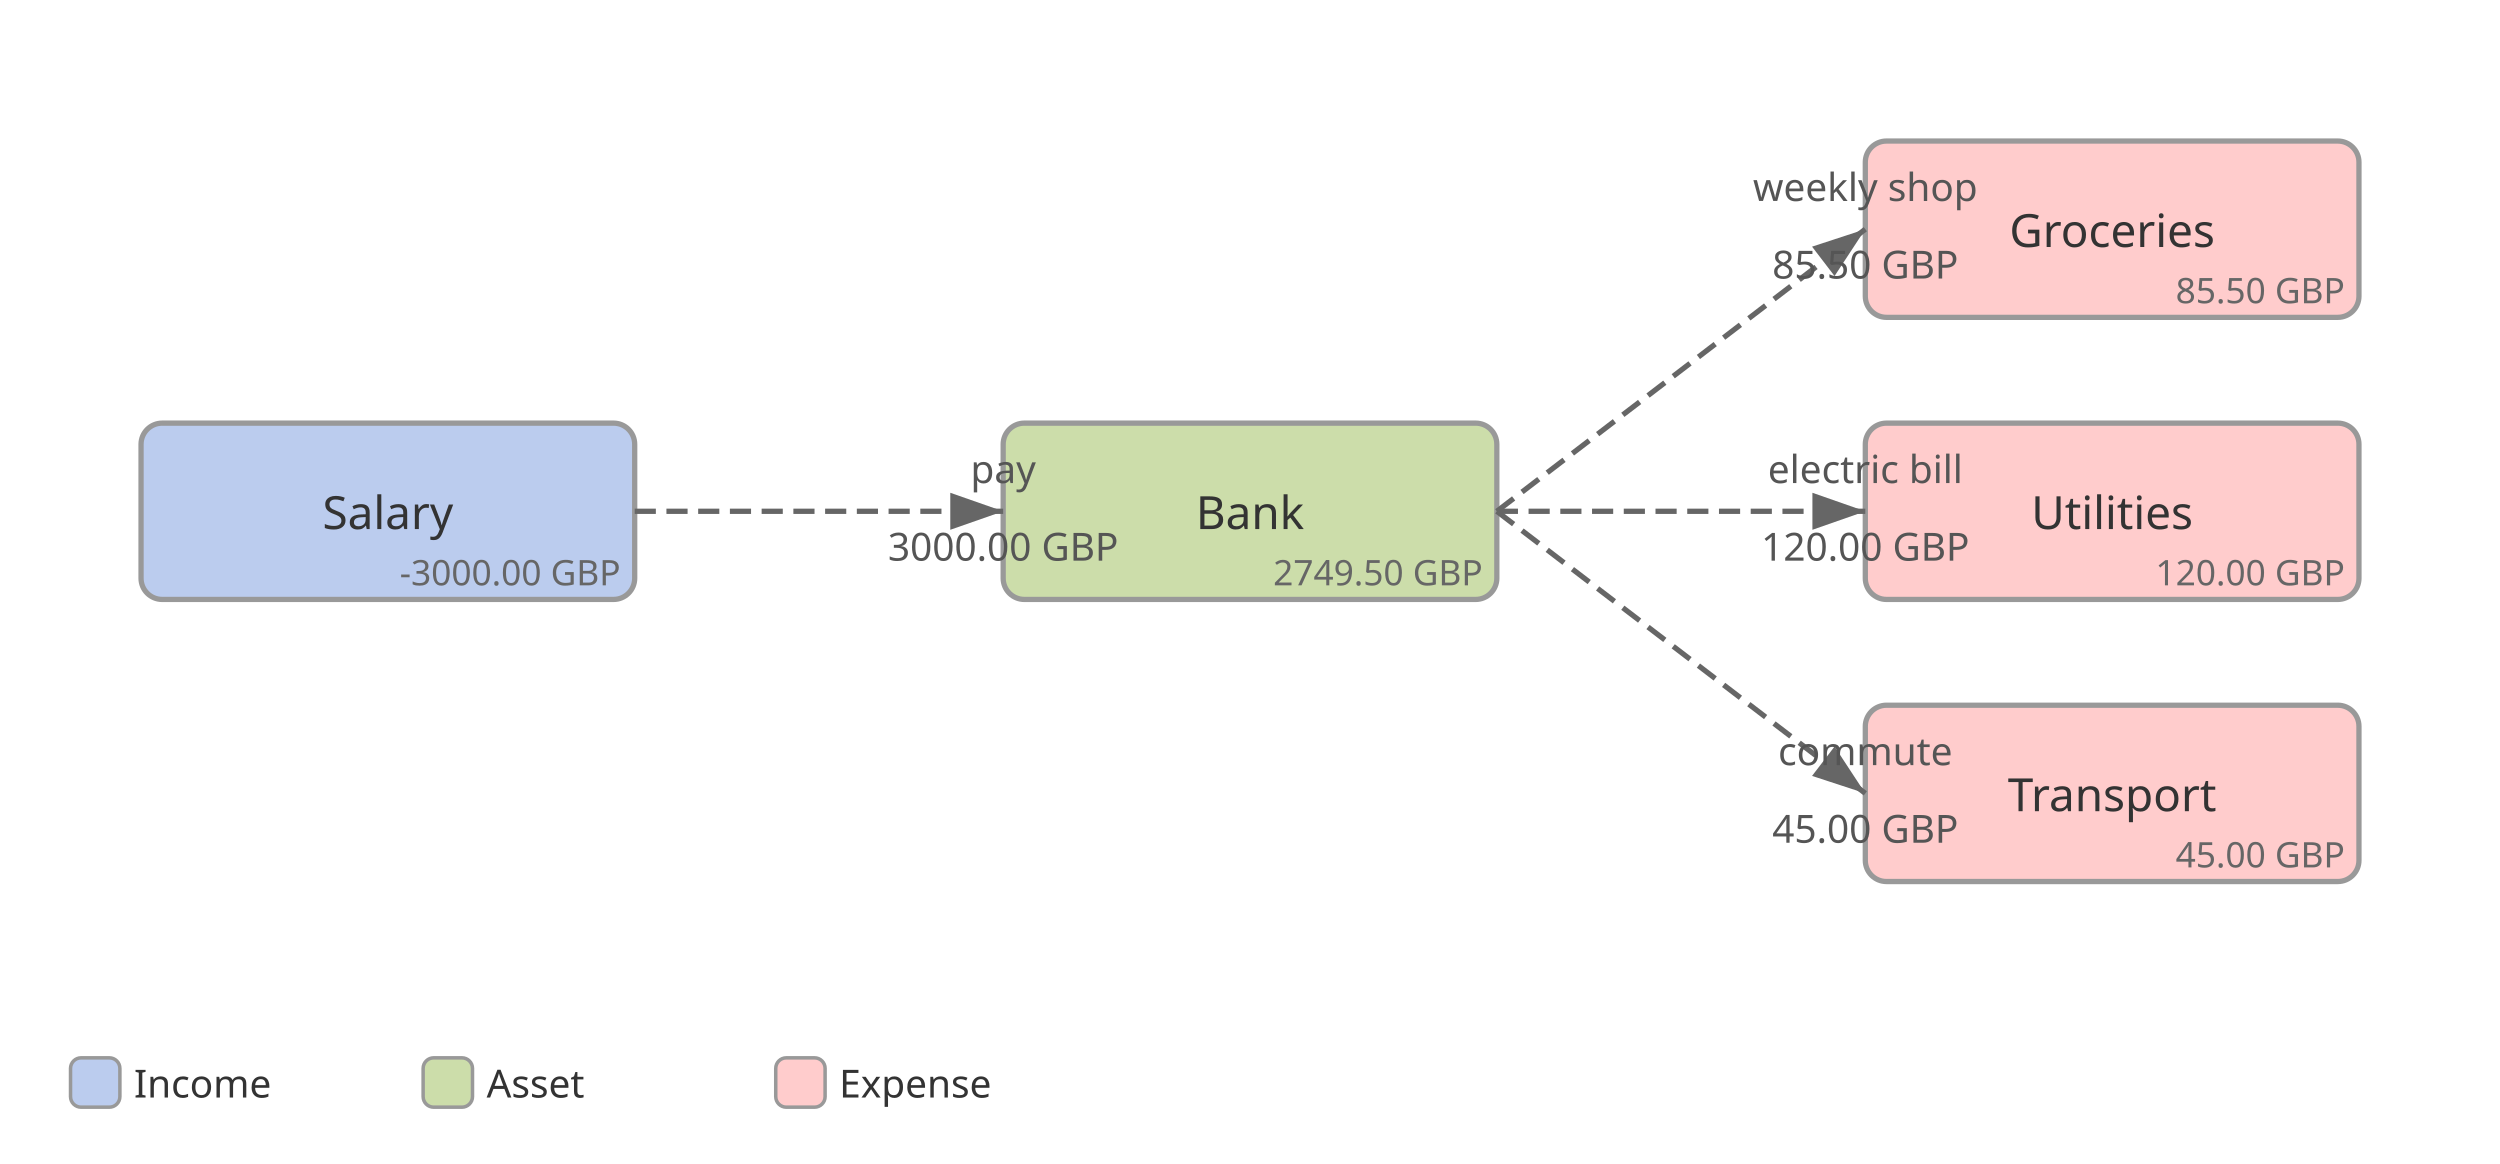
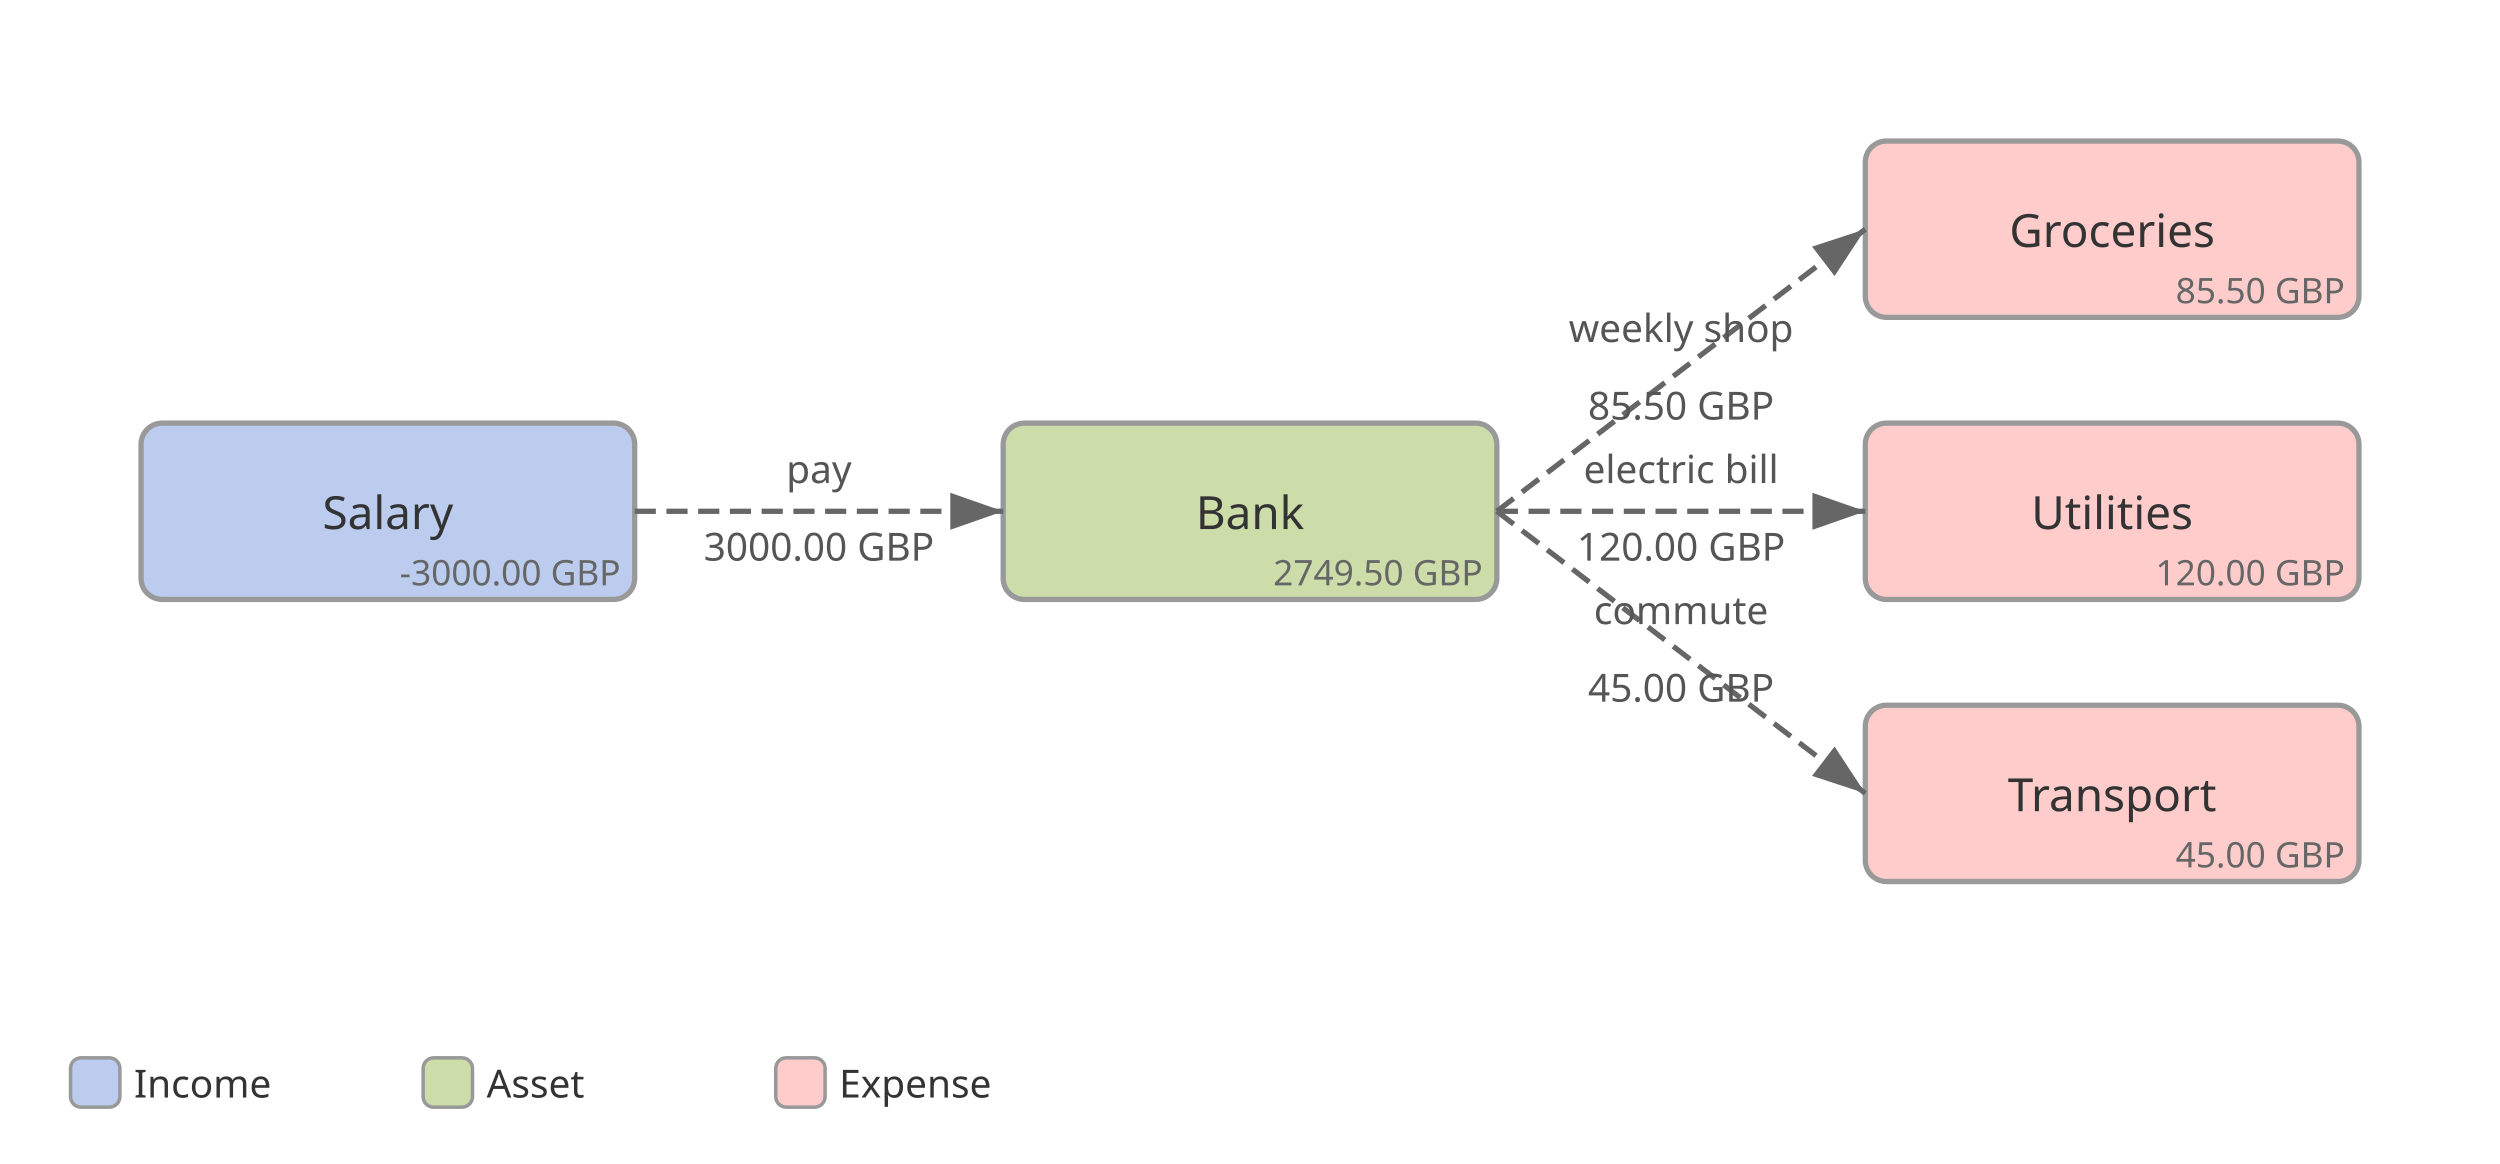
<svg xmlns="http://www.w3.org/2000/svg" viewBox="0 0 709 330" width="709" height="330">
  <defs>
    <marker id="arrowhead" markerWidth="10" markerHeight="7" refX="10" refY="3.5" orient="auto">
      <polygon points="0 0, 10 3.5, 0 7" fill="#666" />
    </marker>
  </defs>
  <style>
  .node rect { stroke: #999; stroke-width: 1.5; rx: 6; ry: 6; }
  .node text { font-family: sans-serif; font-size: 13px; fill: #333; text-anchor: middle; dominant-baseline: central; }
  .node .balance { font-size: 10px; fill: #666; text-anchor: end; dominant-baseline: auto; }
  .edge path { fill: none; stroke: #666; stroke-width: 1.5; marker-end: url(#arrowhead); }
  .edge text { font-family: sans-serif; font-size: 11px; fill: #555; text-anchor: middle; }
  .legend text { font-family: sans-serif; font-size: 11px; fill: #333; dominant-baseline: central; }
  .legend rect { stroke: #999; stroke-width: 1; rx: 3; ry: 3; }
  @keyframes flow {
    from { stroke-dashoffset: 100; }
    to   { stroke-dashoffset: 0; }
  }
  .edge path { stroke-dasharray: 6 3; animation: flow 1.5s linear infinite; }
</style>
  <g class="node" transform="translate(40,120)">
    <rect width="140" height="50" fill="#BCE" />
    <text x="70" y="25">Salary</text>
    <text class="balance" x="140" y="50" dx="-4" dy="-4">-3000.00 GBP</text>
  </g>
  <g class="node" transform="translate(284.5,120)">
    <rect width="140" height="50" fill="#CDA" />
    <text x="70" y="25">Bank</text>
    <text class="balance" x="140" y="50" dx="-4" dy="-4">2749.50 GBP</text>
  </g>
  <g class="node" transform="translate(529,40)">
    <rect width="140" height="50" fill="#FCC" />
    <text x="70" y="25">Groceries</text>
    <text class="balance" x="140" y="50" dx="-4" dy="-4">85.50 GBP</text>
  </g>
  <g class="node" transform="translate(529,120)">
    <rect width="140" height="50" fill="#FCC" />
    <text x="70" y="25">Utilities</text>
    <text class="balance" x="140" y="50" dx="-4" dy="-4">120.00 GBP</text>
  </g>
  <g class="node" transform="translate(529,200)">
    <rect width="140" height="50" fill="#FCC" />
    <text x="70" y="25">Transport</text>
    <text class="balance" x="140" y="50" dx="-4" dy="-4">45.00 GBP</text>
  </g>
  <g class="edge">
    <path d="M180.0,145.0 L284.5,145.0" style="animation-delay: 0s" />
-     <text x="284.5" y="137">pay</text>
-     <text x="284.5" y="159">3000.00 GBP</text>
+     <text x="232.25" y="137">pay</text>
+     <text x="232.25" y="159">3000.00 GBP</text>
  </g>
  <g class="edge">
    <path d="M424.5,145.0 L529.0,65.0" style="animation-delay: 0.3s" />
-     <text x="529" y="57">weekly shop</text>
-     <text x="529" y="79">85.50 GBP</text>
+     <text x="476.75" y="97">weekly shop</text>
+     <text x="476.75" y="119">85.50 GBP</text>
  </g>
  <g class="edge">
    <path d="M424.5,145.0 L529.0,145.0" style="animation-delay: 0.6s" />
-     <text x="529" y="137">electric bill</text>
-     <text x="529" y="159">120.00 GBP</text>
+     <text x="476.75" y="137">electric bill</text>
+     <text x="476.75" y="159">120.00 GBP</text>
  </g>
  <g class="edge">
    <path d="M424.5,145.0 L529.0,225.0" style="animation-delay: 0.9s" />
-     <text x="529" y="217">commute</text>
-     <text x="529" y="239">45.00 GBP</text>
+     <text x="476.75" y="177">commute</text>
+     <text x="476.75" y="199">45.00 GBP</text>
  </g>
  <g class="legend" transform="translate(20,330)" dy="-30">
    <rect x="0" y="-30" width="14" height="14" fill="#BCE" />
    <text x="18" y="-23">Income</text>
    <rect x="100" y="-30" width="14" height="14" fill="#CDA" />
    <text x="118" y="-23">Asset</text>
    <rect x="200" y="-30" width="14" height="14" fill="#FCC" />
    <text x="218" y="-23">Expense</text>
  </g>
</svg>
